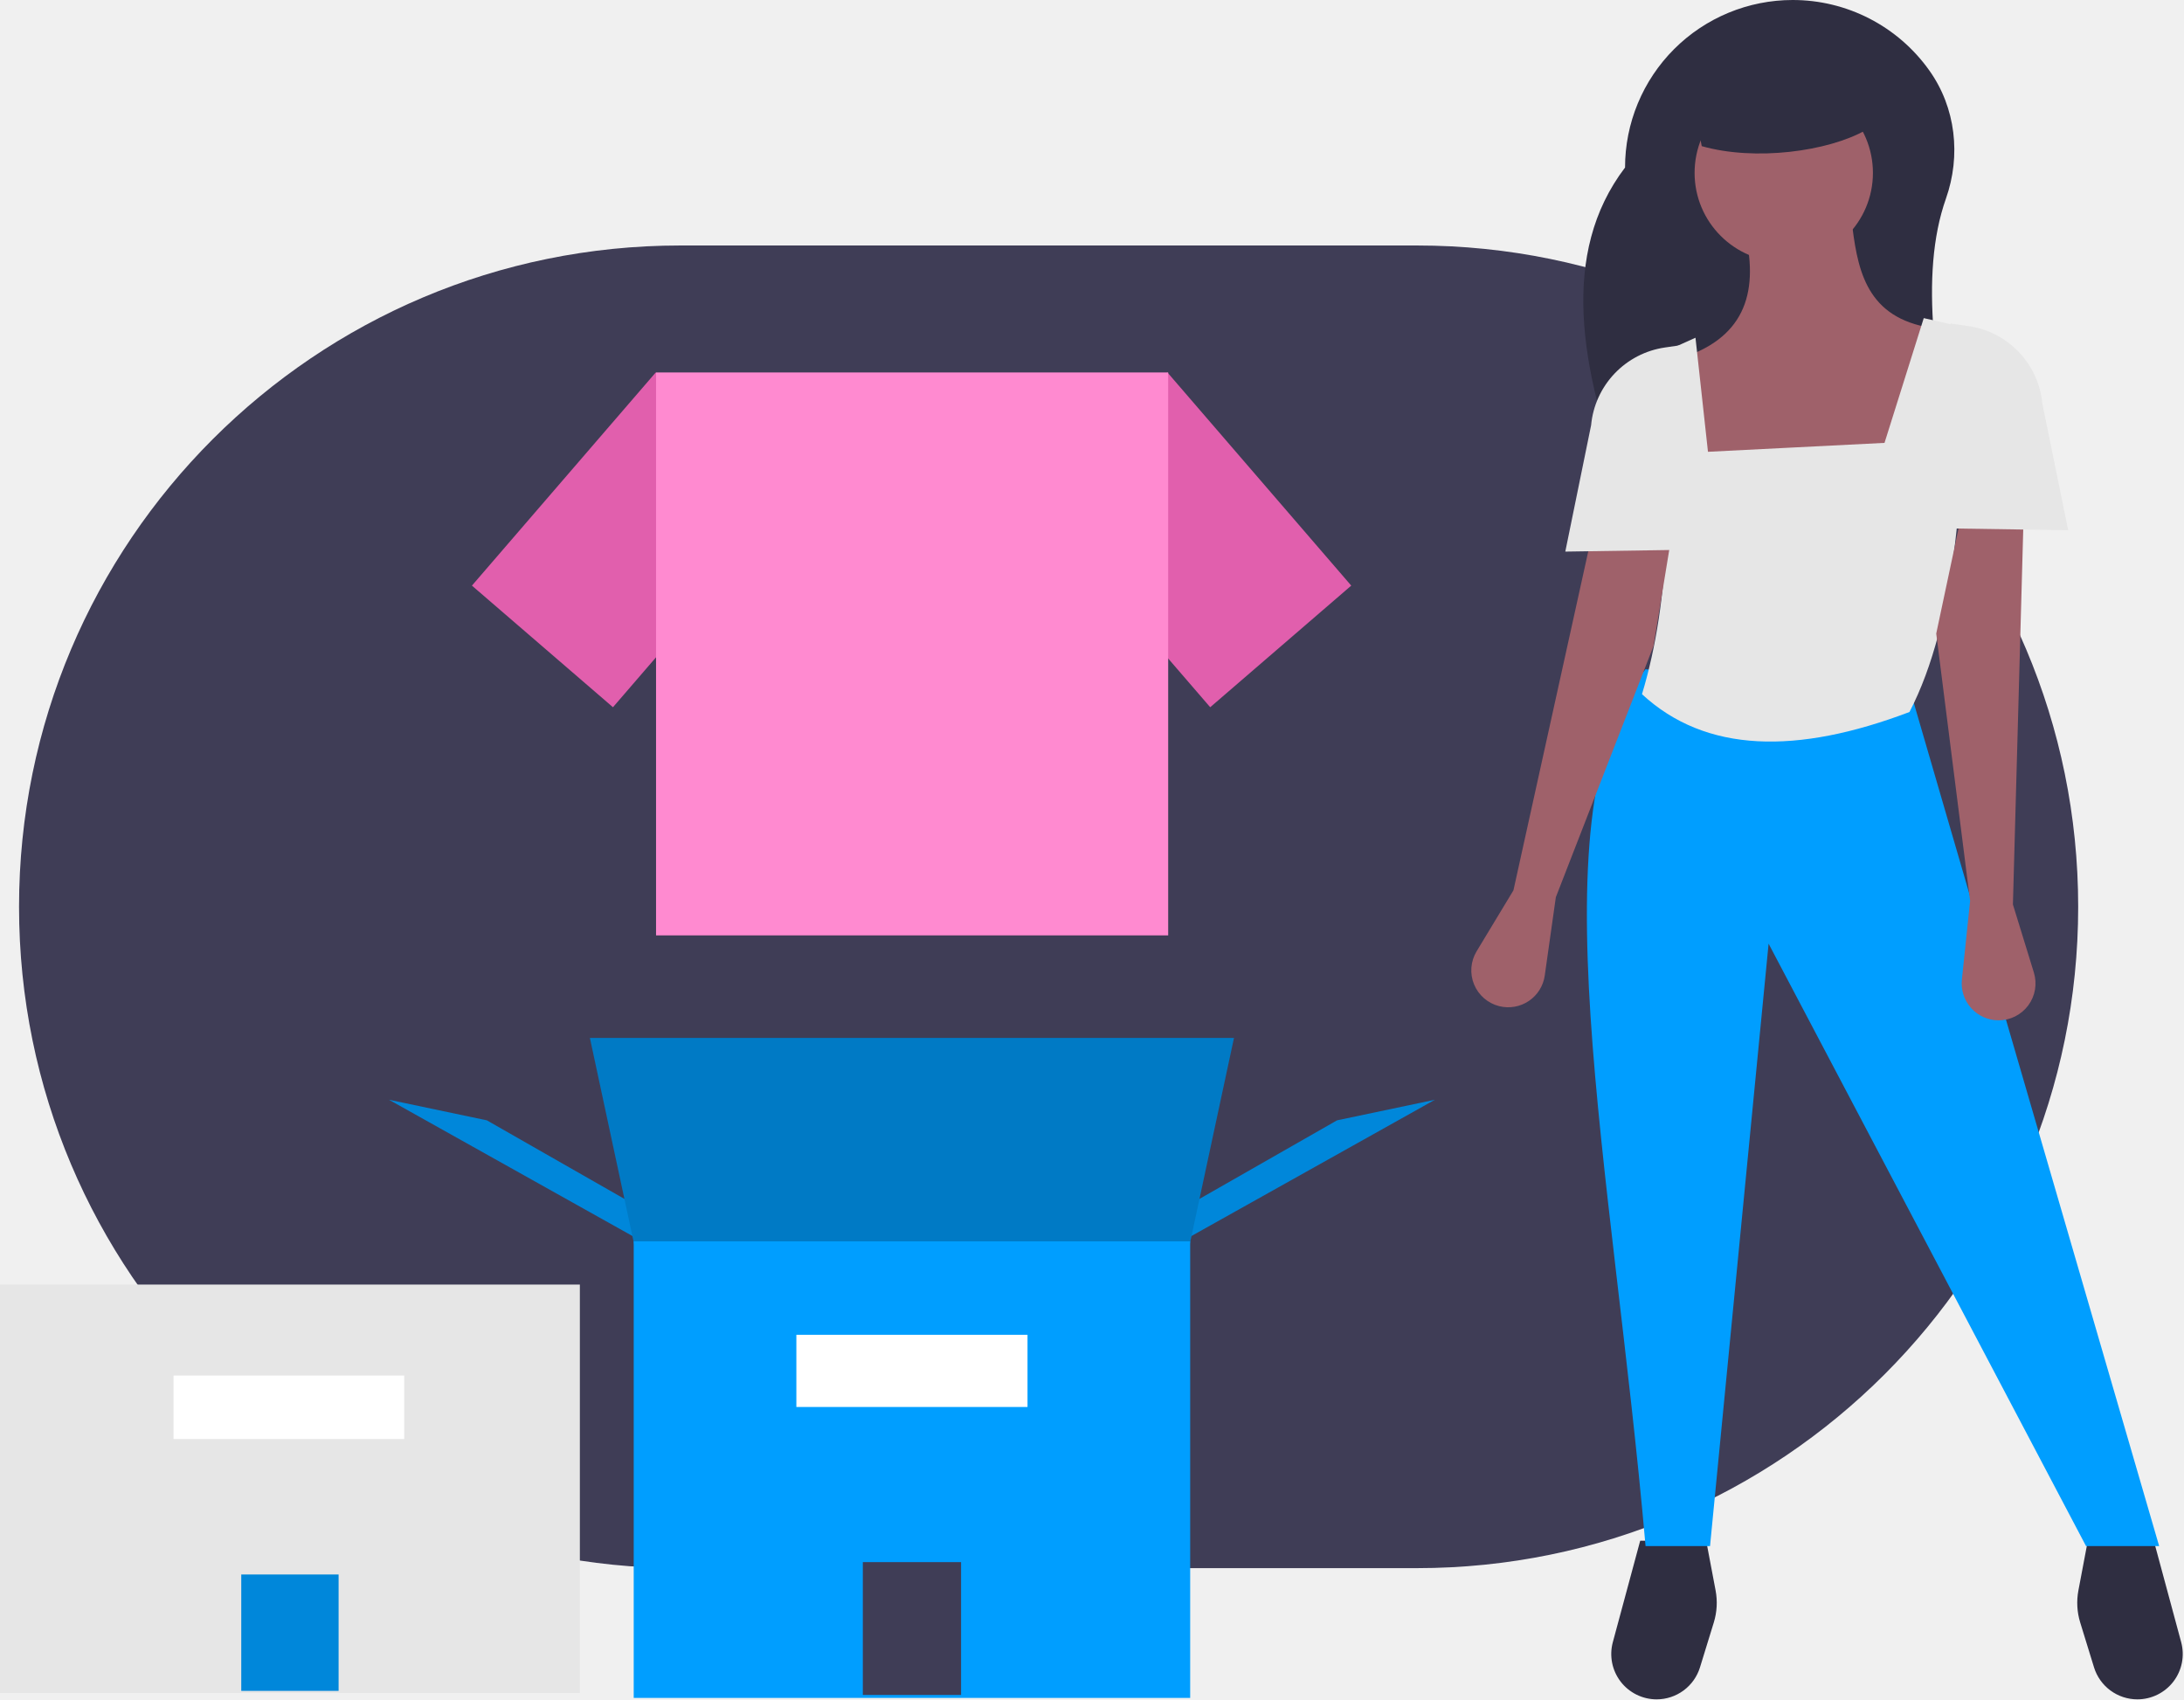
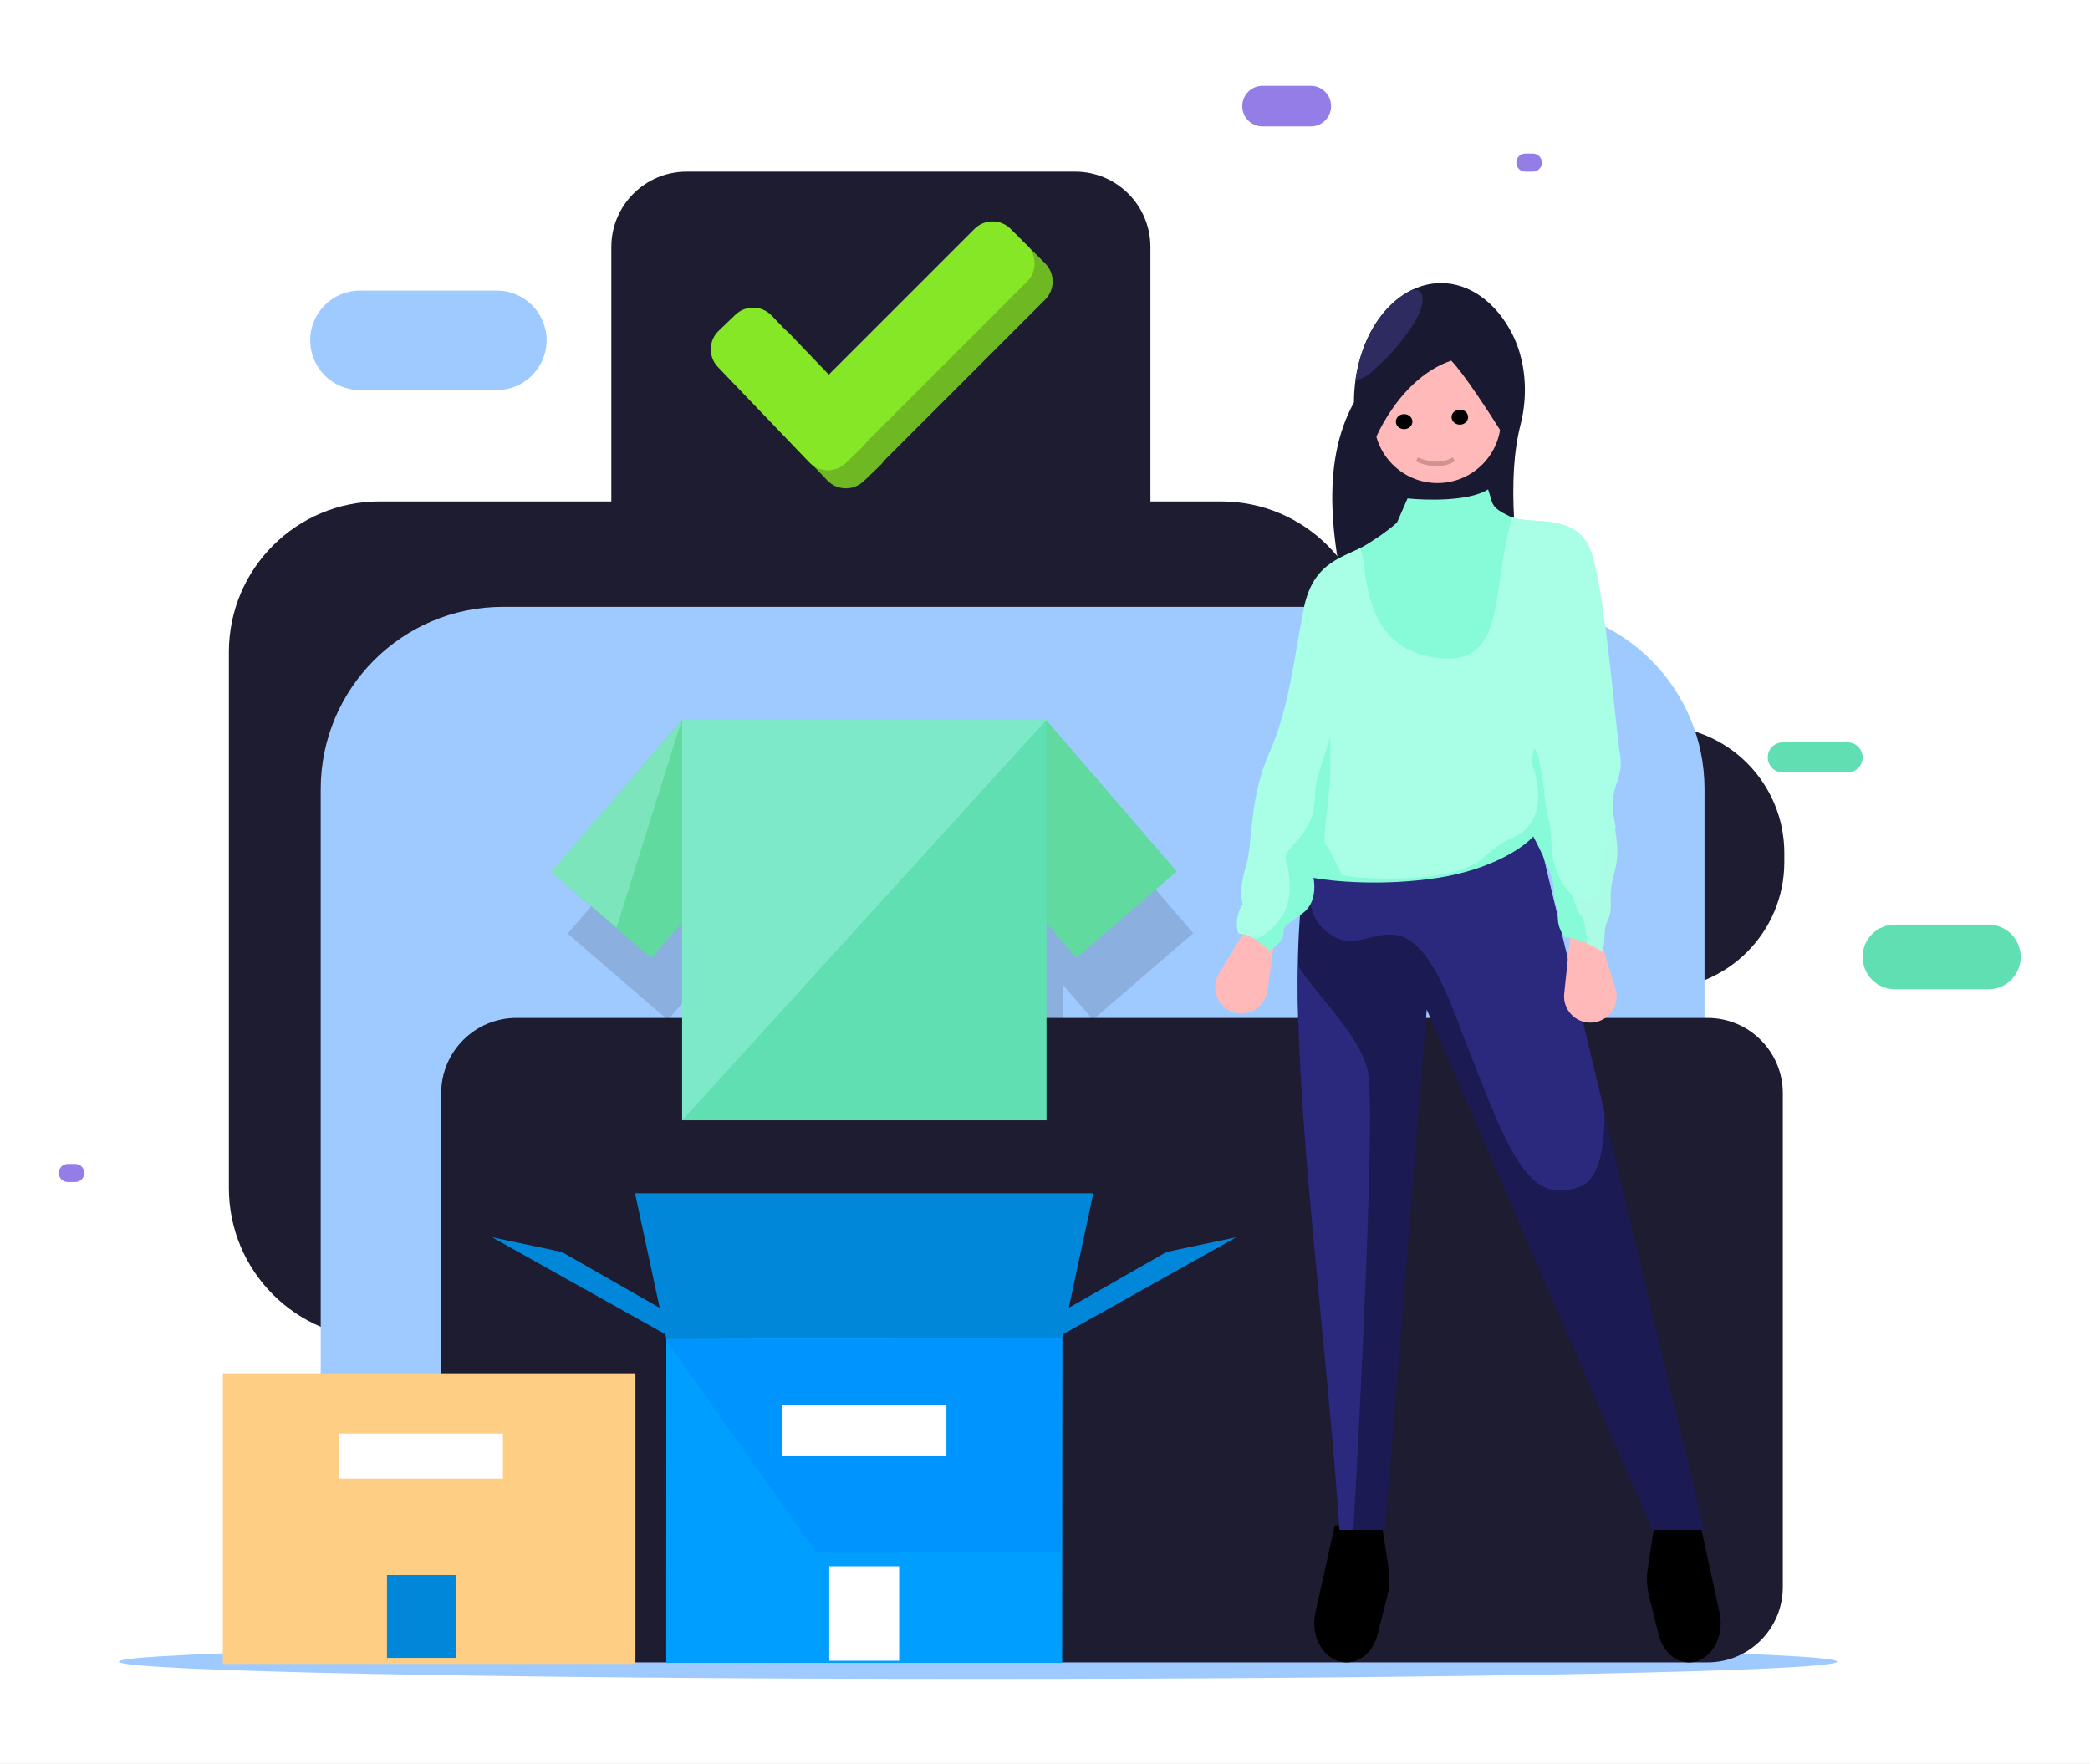
- <svg xmlns="http://www.w3.org/2000/svg" width="1032" height="803" viewBox="0 0 1032 803" fill="none">
-   <rect x="9" y="116" width="973" height="625" rx="312.5" fill="#3F3D56" />
-   <path d="M926.299 231.594H767.878C746.436 173.586 737.123 119.65 767.878 79.163C767.878 68.767 769.927 58.473 773.907 48.869C777.888 39.264 783.723 30.537 791.078 23.186C798.433 15.835 807.166 10.004 816.776 6.026C826.386 2.048 836.686 2.17619e-05 847.088 2.17619e-05H847.088C859.73 -0.009 872.19 3.009 883.424 8.803C894.659 14.596 904.34 22.996 911.658 33.298C924.176 50.869 926.684 73.519 919.506 93.86C906.713 130.114 914.524 179.583 926.299 231.594Z" fill="#2F2E41" />
-   <path d="M1009.97 803C1005.38 803 1000.92 801.531 997.231 798.809C993.543 796.087 990.825 792.255 989.477 787.876L982.95 766.677C981.44 761.771 981.15 756.572 982.104 751.529L986.55 728.048H1017.73L1030.67 775.996C1031.52 779.172 1031.64 782.503 1031 785.73C1030.36 788.956 1028.99 791.993 1026.99 794.604C1024.98 797.215 1022.41 799.331 1019.46 800.787C1016.51 802.243 1013.26 803 1009.97 803V803Z" fill="#2F2E41" />
-   <path d="M782.801 803C787.386 803 791.85 801.531 795.538 798.809C799.226 796.087 801.943 792.255 803.291 787.876L809.818 766.677C811.328 761.771 811.619 756.572 810.664 751.529L806.219 728.048H775.04L762.103 775.996C761.246 779.172 761.132 782.503 761.77 785.73C762.408 788.956 763.781 791.993 765.783 794.604C767.784 797.215 770.361 799.331 773.312 800.787C776.263 802.243 779.51 803 782.801 803V803Z" fill="#2F2E41" />
-   <path d="M1020.26 730.574H985.707L835.712 445.924L808.04 730.574H777.569C761.936 551.325 723.901 380.584 777.569 316.231L903.126 328.022L1020.26 730.574Z" fill="#009EFF" />
-   <path d="M842.875 123.798C866.145 123.798 885.008 104.945 885.008 81.69C885.008 58.434 866.145 39.581 842.875 39.581C819.605 39.581 800.742 58.434 800.742 81.69C800.742 104.945 819.605 123.798 842.875 123.798Z" fill="#9F616A" />
-   <path d="M902.283 243.806H808.747L792.736 169.695C823.799 160.524 831.204 139.194 824.758 110.744L875.318 107.375C878.183 130.293 883.426 151.661 915.765 155.379L902.283 243.806Z" fill="#9F616A" />
-   <path d="M902.283 336.443C849.215 356.581 806.043 355.952 775.883 328.022C789.493 283.167 790.308 227.931 784.31 167.169L801.163 159.589L807.062 213.488L890.486 209.277L909.024 150.326L927.563 154.537C928.984 227.628 924.604 293.381 902.283 336.443Z" fill="#E6E6E6" />
-   <path d="M951.158 427.396L961.066 459.579C961.868 462.186 962.048 464.945 961.589 467.634C961.13 470.323 960.047 472.867 958.425 475.061C956.803 477.256 954.689 479.039 952.252 480.268C949.815 481.497 947.124 482.137 944.395 482.137V482.137C941.951 482.137 939.535 481.624 937.303 480.631C935.07 479.638 933.071 478.187 931.436 476.373C929.8 474.559 928.564 472.422 927.808 470.099C927.052 467.777 926.793 465.322 927.047 462.894L930.934 425.712L914.923 299.388L926.72 243.805H956.213L951.158 427.396Z" fill="#9F616A" />
-   <path d="M715.147 420.703L697.735 449.529C696.324 451.864 695.482 454.498 695.275 457.218C695.068 459.938 695.503 462.668 696.545 465.19C697.587 467.711 699.206 469.953 701.272 471.735C703.339 473.517 705.795 474.79 708.443 475.451C710.814 476.042 713.282 476.129 715.689 475.706C718.095 475.283 720.386 474.359 722.413 472.995C724.439 471.631 726.156 469.856 727.453 467.786C728.749 465.716 729.596 463.397 729.938 460.979L735.177 423.964L781.324 305.276L790.63 248.437L754.732 241.354L715.147 420.703Z" fill="#9F616A" />
-   <path d="M977.28 250.543L921.664 249.701V152.852L930.227 154.1C939.316 155.425 947.695 159.765 954.017 166.424C960.338 173.083 964.236 181.673 965.083 190.813L977.28 250.543Z" fill="#E6E6E6" />
-   <path d="M739.648 260.649L795.264 259.806V162.958L786.701 164.206C777.613 165.531 769.234 169.871 762.912 176.53C756.59 183.189 752.692 191.779 751.846 200.919L739.648 260.649Z" fill="#E6E6E6" />
-   <path d="M881.637 61.478C863.74 71.598 829.344 76.228 804.112 69.057L795.686 25.265H879.109L881.637 61.478Z" fill="#2F2E41" />
-   <path d="M274 607H0V800H274V607Z" fill="#E6E6E6" />
-   <path d="M160 744H114V799H160V744Z" fill="#0087DA" />
-   <path d="M556.304 587.799L563.608 568.333L631.779 529.401L678.038 519.669L556.304 587.799Z" fill="#0087DA" />
-   <path d="M305.533 587.799L298.229 568.333L230.058 529.401L183.798 519.669L305.533 587.799Z" fill="#0087DA" />
-   <path d="M561.174 592.664H300.663L278.751 490.47H583.086L561.174 592.664Z" fill="#0087DA" />
-   <path opacity="0.1" d="M561.174 592.664H300.663L278.751 490.47H583.086L561.174 592.664Z" fill="black" />
-   <path d="M562.391 586.581H299.446V802.318H562.391V586.581Z" fill="#009EFF" />
-   <path d="M454.129 738.155H407.708V800.921H454.129V738.155Z" fill="#3F3D56" />
-   <path d="M485.53 630.734H376.306V664.846H485.53V630.734Z" fill="white" />
-   <path d="M191 650H82V680H191V650Z" fill="white" />
-   <rect x="309.855" y="176" width="88" height="133" transform="rotate(40.7719 309.855 176)" fill="#E15FAD" />
-   <rect width="88" height="133" transform="matrix(-0.757316 0.653049 0.653049 0.757316 551.644 176)" fill="#E15FAD" />
-   <rect x="310" y="176" width="242" height="266" fill="#FF8AD0" />
+ <svg xmlns="http://www.w3.org/2000/svg" width="1388" height="1171" viewBox="0 0 1388 1171" fill="none">
+   <g clip-path="url(#clip0)">
+     <rect width="1388" height="1171" fill="white" />
+     <rect width="17" height="12" rx="6" transform="matrix(-1 0 0 1 56 773)" fill="#957DE7" />
+     <ellipse cx="649.5" cy="1103.5" rx="570.5" ry="11.5" fill="#9FCAFF" />
+     <g style="mix-blend-mode:overlay">
+       <path d="M999.5 251.5C1006.5 247.5 1029 225 1022.5 216C1022.5 214.167 1022 210.1 1020 208.5C1017.5 206.5 975.5 187 963.5 195.5C951.5 204 934.5 227.5 924 257.5C913.5 287.5 911.5 344.5 911 362.5C910.6 376.9 921.833 390.5 927.5 395.5C930.333 394.5 935.7 388.8 934.5 374C933 355.5 942.5 302.5 948.5 292.5C954.5 282.5 992.5 255.5 999.5 251.5Z" fill="white" />
+     </g>
+     <rect x="152" y="333" width="759" height="556" rx="100" fill="#1E1C31" />
+     <rect x="1016" y="482" width="169" height="175" rx="84.5" fill="#1E1C31" />
+     <rect x="206" y="193" width="157" height="66" rx="33" fill="#9FCAFF" />
+     <rect x="213" y="403" width="919" height="698" rx="121" fill="#9FCAFF" />
+     <rect x="406" y="114" width="358" height="282" rx="50" fill="#1E1C31" />
+     <rect x="293" y="676" width="891" height="428" rx="50" fill="#1E1C31" />
+     <path d="M422 912H148V1105H422V912Z" fill="#FFCE85" />
+     <path d="M303 1046H257V1101H303V1046Z" fill="#0087DA" />
+     <path d="M699.304 889.799L706.608 870.333L774.779 831.401L821.038 821.669L699.304 889.799Z" fill="#0087DA" />
+     <path d="M448.533 889.799L441.229 870.333L373.058 831.401L326.798 821.669L448.533 889.799Z" fill="#0087DA" />
+     <path d="M705.5 888.5L442.5 889L421.751 792.47H726.086L705.5 888.5Z" fill="#0087DA" />
+     <path d="M705.5 888.5L442.5 889L442.446 1104.32H705.391L705.5 888.5Z" fill="#009EFF" />
+     <path d="M597.129 1040.16H550.708V1102.92H597.129V1040.16Z" fill="white" />
+     <path d="M628.53 932.734H519.306V966.846H628.53V932.734Z" fill="white" />
+     <path d="M334 952H225V982H334V952Z" fill="white" />
+     <g opacity="0.15">
+       <rect x="463.992" y="519.118" width="87.819" height="133.21" transform="rotate(40.7719 463.992 519.118)" fill="#1E1C31" />
+       <rect width="88" height="133" transform="matrix(-0.757316 0.653049 0.653049 0.757316 705.644 519)" fill="#1E1C31" />
+       <rect x="464" y="519" width="242" height="266" fill="#1E1C31" />
+     </g>
+     <rect x="452.992" y="478.118" width="87.819" height="133.21" transform="rotate(40.7719 452.992 478.118)" fill="#60DA9F" />
+     <rect width="88" height="133" transform="matrix(-0.757316 0.653049 0.653049 0.757316 694.644 478)" fill="#60DA9F" />
+     <rect x="453" y="478" width="242" height="266" fill="#60E0B2" />
+     <g style="mix-blend-mode:overlay" opacity="0.1">
+       <path d="M542.12 1031L442 889.706L705 889L704.5 1031H542.12Z" fill="black" />
+     </g>
+     <path d="M1014.77 420H899.17C883.524 361.89 876.728 307.859 899.17 267.302C899.17 256.888 900.665 246.576 903.57 236.954C906.475 227.333 910.733 218.591 916.1 211.227C921.468 203.863 927.84 198.022 934.853 194.037C941.865 190.051 949.382 188 956.973 188H956.973C966.198 187.991 975.29 191.014 983.488 196.818C991.686 202.622 998.751 211.036 1004.09 221.357C1013.23 238.958 1015.06 261.648 1009.82 282.025C1000.48 318.342 1006.18 367.897 1014.77 420Z" fill="#1A1932" />
+     <path d="M1121.7 1104C1117.2 1104 1112.81 1102.22 1109.18 1098.91C1105.56 1095.61 1102.89 1090.95 1101.56 1085.64L1095.15 1059.9C1093.66 1053.94 1093.38 1047.63 1094.32 1041.51L1098.69 1013H1129.33L1142.05 1071.21C1142.89 1075.07 1143 1079.11 1142.37 1083.03C1141.75 1086.95 1140.4 1090.64 1138.43 1093.81C1136.46 1096.98 1133.93 1099.55 1131.03 1101.31C1128.13 1103.08 1124.94 1104 1121.7 1104V1104Z" fill="black" />
+     <path d="M894.277 1104C898.875 1104 903.353 1102.22 907.051 1098.91C910.75 1095.61 913.476 1090.95 914.828 1085.64L921.374 1059.9C922.889 1053.94 923.18 1047.63 922.223 1041.51L917.765 1013H886.493L873.516 1071.21C872.657 1075.07 872.543 1079.11 873.183 1083.03C873.823 1086.95 875.2 1090.64 877.208 1093.81C879.215 1096.98 881.799 1099.55 884.759 1101.31C887.719 1103.08 890.976 1104 894.277 1104V1104Z" fill="black" />
+     <path d="M1131.77 1016H1097.28L947.509 670.443L919.879 1016H889.453C873.844 798.396 835.866 591.122 889.453 513L1014.82 527.313L1131.77 1016Z" fill="#1B1A52" />
+     <path d="M954.65 320.798C977.919 320.798 996.783 301.945 996.783 278.69C996.783 255.434 977.919 236.582 954.65 236.582C931.38 236.582 912.517 255.434 912.517 278.69C912.517 301.945 931.38 320.798 954.65 320.798Z" fill="#FFB9B9" />
+     <mask id="mask0" mask-type="alpha" maskUnits="userSpaceOnUse" x="862" y="513" width="270" height="503">
+       <path d="M1132 1016H1097.5L947.734 670.443L920.104 1016H889.678C874.069 798.396 836.091 591.122 889.678 513L1015.05 527.313L1132 1016Z" fill="#5D5AE8" />
+     </mask>
+     <g mask="url(#mask0)">
+       <path d="M898.5 1021L885.5 1018C853.333 884.167 791.6 607.1 802 569.5C815 522.5 849 494.5 865.5 485C882 475.5 923.5 485.5 939 485C951.4 484.6 1008.17 506.833 1035 518L1049.5 627C1061.67 676 1078.7 776.8 1049.5 788C1013 802 1001 763 965.5 671.5C930 580 908.5 646 878.5 616.5C848.5 587 908.5 515 902.5 507C896.5 499 891.5 507 878.5 515C865.5 523 860.5 609.5 857.5 627C854.5 644.5 902.5 681 908.5 712C913.3 736.8 903.833 928.333 898.5 1021Z" fill="#2B297D" />
+     </g>
+     <path d="M1062.93 624.396L1072.84 656.579C1073.64 659.186 1073.82 661.945 1073.36 664.634C1072.91 667.323 1071.82 669.867 1070.2 672.061C1068.58 674.256 1066.46 676.039 1064.03 677.268C1061.59 678.497 1058.9 679.137 1056.17 679.137V679.137C1053.73 679.137 1051.31 678.624 1049.08 677.631C1046.85 676.638 1044.85 675.187 1043.21 673.373C1041.58 671.559 1040.34 669.422 1039.58 667.099C1038.83 664.777 1038.57 662.322 1038.82 659.894L1042.71 622.712L1026.7 496.388L1038.5 440.805H1067.99L1062.93 624.396Z" fill="#FFB9B9" />
+     <path d="M826.922 617.703L809.51 646.529C808.099 648.864 807.257 651.498 807.05 654.218C806.843 656.938 807.278 659.668 808.32 662.19C809.361 664.711 810.981 666.953 813.047 668.735C815.114 670.517 817.57 671.79 820.218 672.451C822.589 673.042 825.057 673.129 827.464 672.706C829.87 672.283 832.161 671.359 834.188 669.995C836.214 668.631 837.931 666.856 839.227 664.786C840.524 662.716 841.371 660.397 841.713 657.979L846.952 620.964L893.099 502.276L902.405 445.437L866.507 438.354L826.922 617.703Z" fill="#FFB9B9" />
+     <path d="M963.775 239.5C971.775 247.5 989.775 275.167 997.775 288H1001.27V268.5C995.942 258.833 983.375 238 975.775 232C966.275 224.5 942.275 223 930.775 225.5C919.275 228 902.775 257.5 899.275 268.5C895.775 279.5 904.775 323.5 908.275 306.5C911.775 289.5 931.275 250.5 963.775 239.5Z" fill="#1A1932" />
+     <path d="M988.275 325C975.875 333 947.442 332.333 934.775 331L927.775 347C925.942 348.833 919.375 354.3 907.775 361.5C893.275 370.5 872.275 371.5 865.775 404.5C859.275 437.5 856.275 470 842.775 500.5C829.275 531 832.275 560 827.275 576C823.275 588.8 824.275 597.667 825.275 600.5C823.275 603.167 819.875 610.8 822.275 620C830.275 620 839.275 627.667 842.775 631.5C845.942 629.667 852.275 624.8 852.275 620C852.275 614 855.775 614 865.775 606C873.775 599.6 873.442 588 872.275 583C884.608 585.333 918.375 588.6 954.775 583C991.175 577.4 1012.27 562.333 1018.27 555.5C1022.94 564.167 1032.17 583.2 1031.77 590C1031.37 596.8 1033.94 603.5 1035.27 606C1034.27 608.5 1033.67 615.3 1039.27 622.5C1041.77 622 1057.77 626.5 1062.77 631.5C1067.27 629.5 1063.77 619 1067.77 611C1071.77 603 1067.77 596 1071.27 583C1074.77 570 1075.27 564 1071.27 543C1067.27 522 1078.27 519 1075.27 500.5C1072.27 482 1065.77 397 1056.77 368C1047.77 339 1016.27 349.5 1002.77 343C989.275 336.5 991.775 335 988.275 325Z" fill="#87FBD8" />
+     <ellipse cx="969.5" cy="277" rx="5.5" ry="5" fill="black" />
+     <ellipse cx="932.5" cy="280" rx="5.5" ry="5" fill="black" />
+     <path d="M941 305C945.5 307.333 956.7 310.6 965.5 305" stroke="#D19292" stroke-width="3" />
+     <g style="mix-blend-mode:overlay" opacity="0.3">
+       <path d="M453 744L695 478H453V744Z" fill="white" />
+     </g>
+     <g style="mix-blend-mode:overlay" opacity="0.3">
+       <path d="M409.5 616L452.5 479L366 579L409.5 616Z" fill="white" />
+     </g>
+     <mask id="mask1" mask-type="alpha" maskUnits="userSpaceOnUse" x="807" y="188" width="336" height="916">
+       <path d="M1014.77 420H899.17C883.524 361.89 876.728 307.859 899.17 267.302C899.17 256.888 900.665 246.576 903.57 236.954C906.475 227.333 910.733 218.591 916.1 211.227C921.468 203.863 927.84 198.022 934.853 194.037C941.865 190.051 949.382 188 956.973 188H956.973C966.198 187.991 975.29 191.014 983.488 196.818C991.686 202.622 998.751 211.036 1004.09 221.357C1013.23 238.958 1015.06 261.648 1009.82 282.025C1000.48 318.342 1006.18 367.897 1014.77 420Z" fill="#2F2E41" />
+       <path d="M1121.7 1104C1117.2 1104 1112.81 1102.22 1109.18 1098.91C1105.56 1095.61 1102.89 1090.95 1101.56 1085.64L1095.15 1059.9C1093.66 1053.94 1093.38 1047.63 1094.32 1041.51L1098.69 1013H1129.33L1142.05 1071.21C1142.89 1075.07 1143 1079.11 1142.37 1083.03C1141.75 1086.95 1140.4 1090.64 1138.43 1093.81C1136.46 1096.98 1133.93 1099.55 1131.03 1101.31C1128.13 1103.08 1124.94 1104 1121.7 1104V1104Z" fill="black" />
+       <path d="M894.277 1104C898.875 1104 903.353 1102.22 907.051 1098.91C910.75 1095.61 913.476 1090.95 914.828 1085.64L921.374 1059.9C922.889 1053.94 923.18 1047.63 922.223 1041.51L917.765 1013H886.493L873.516 1071.21C872.657 1075.07 872.543 1079.11 873.183 1083.03C873.823 1086.95 875.2 1090.64 877.208 1093.81C879.215 1096.98 881.799 1099.55 884.759 1101.31C887.719 1103.08 890.976 1104 894.277 1104V1104Z" fill="black" />
+       <path d="M1131.77 1016H1097.28L947.509 670.443L919.879 1016H889.453C873.844 798.396 835.866 591.122 889.453 513L1014.82 527.313L1131.77 1016Z" fill="#1B1A52" />
+       <path d="M954.65 320.798C977.919 320.798 996.783 301.945 996.783 278.69C996.783 255.434 977.919 236.582 954.65 236.582C931.38 236.582 912.517 255.434 912.517 278.69C912.517 301.945 931.38 320.798 954.65 320.798Z" fill="#FFB9B9" />
+       <path d="M1062.93 624.396L1072.84 656.579C1073.64 659.186 1073.82 661.945 1073.36 664.634C1072.91 667.323 1071.82 669.867 1070.2 672.061C1068.58 674.256 1066.46 676.039 1064.03 677.268C1061.59 678.497 1058.9 679.137 1056.17 679.137V679.137C1053.73 679.137 1051.31 678.624 1049.08 677.631C1046.85 676.638 1044.85 675.187 1043.21 673.373C1041.58 671.559 1040.34 669.422 1039.58 667.099C1038.83 664.777 1038.57 662.322 1038.82 659.894L1042.71 622.712L1026.7 496.388L1038.5 440.805H1067.99L1062.93 624.396Z" fill="#FFB9B9" />
+       <path d="M826.922 617.703L809.51 646.529C808.099 648.864 807.257 651.498 807.05 654.218C806.843 656.938 807.278 659.668 808.32 662.19C809.361 664.711 810.981 666.953 813.047 668.735C815.114 670.517 817.57 671.79 820.218 672.451C822.589 673.042 825.057 673.129 827.464 672.706C829.87 672.283 832.161 671.359 834.188 669.995C836.214 668.631 837.931 666.856 839.227 664.786C840.524 662.716 841.371 660.397 841.713 657.979L846.952 620.964L893.099 502.276L902.405 445.437L866.507 438.354L826.922 617.703Z" fill="#FFB9B9" />
+       <path d="M963.775 239.5C971.775 247.5 989.775 275.167 997.775 288H1001.27V268.5C995.942 258.833 983.375 238 975.775 232C966.275 224.5 942.275 223 930.775 225.5C919.275 228 902.775 257.5 899.275 268.5C895.775 279.5 904.775 323.5 908.275 306.5C911.775 289.5 931.275 250.5 963.775 239.5Z" fill="#2F2E41" />
+       <path d="M988.275 325C975.875 333 947.442 332.333 934.775 331L927.775 347C925.942 348.833 919.375 354.3 907.775 361.5C893.275 370.5 872.275 371.5 865.775 404.5C859.275 437.5 856.275 470 842.775 500.5C829.275 531 832.275 560 827.275 576C823.275 588.8 824.275 597.667 825.275 600.5C823.275 603.167 819.875 610.8 822.275 620C830.275 620 839.275 627.667 842.775 631.5C845.942 629.667 852.275 624.8 852.275 620C852.275 614 855.775 614 865.775 606C873.775 599.6 873.442 588 872.275 583C884.608 585.333 918.375 588.6 954.775 583C991.175 577.4 1012.27 562.333 1018.27 555.5C1022.94 564.167 1032.17 583.2 1031.77 590C1031.37 596.8 1033.94 603.5 1035.27 606C1034.27 608.5 1033.67 615.3 1039.27 622.5C1041.77 622 1057.77 626.5 1062.77 631.5C1067.27 629.5 1063.77 619 1067.77 611C1071.77 603 1067.77 596 1071.27 583C1074.77 570 1075.27 564 1071.27 543C1067.27 522 1078.27 519 1075.27 500.5C1072.27 482 1065.77 397 1056.77 368C1047.77 339 1016.27 349.5 1002.77 343C989.275 336.5 991.775 335 988.275 325Z" fill="#87AEFB" />
+     </mask>
+     <g mask="url(#mask1)">
+       <path d="M944 204C947 192 941 189 927.5 196L926.5 195.5L910 202C905.5 207 896.4 221.8 896 241C895.5 265 915 243 919 239.5C923 236 941 216 944 204Z" fill="#2D2B60" />
+       <g style="mix-blend-mode:overlay" opacity="0.3">
+         <path d="M859.5 510.5C864.5 491.5 861.5 422.5 878 379.5C868.167 387.5 846.6 410 839 436C829.5 468.5 818.5 524 818.5 553.5V620C821.5 619.667 827.9 616.9 829.5 608.5C831.5 598 838.5 583 839 573.5C839.5 564 854.5 529.5 859.5 510.5Z" fill="white" />
+       </g>
+       <g style="mix-blend-mode:overlay" opacity="0.3">
+         <path d="M1050 411C1048 384.5 1050 347.111 1013 346L1029 339.5C1046.83 344.667 1083.8 359.6 1089 378C1095.5 401 1104 495.5 1102 530.5C1100 565.5 1081.5 621 1078 626.5C1075.2 630.9 1067.5 632 1064 632L1054 626.5C1053.67 621.167 1052.4 610 1050 608C1047 605.5 1043.5 592.5 1041 583C1038.5 573.5 1043.5 580 1047.5 563.5C1051.5 547 1036.5 541.5 1035 501C1033.5 460.5 1052 437.5 1050 411Z" fill="white" />
+       </g>
+     </g>
+     <rect x="512.672" y="209.269" width="121.745" height="49.413" rx="17" transform="rotate(46.2125 512.672 209.269)" fill="#6EB923" />
+     <rect x="706.122" y="186.94" width="202.489" height="49.413" rx="17" transform="rotate(135 706.122 186.94)" fill="#6EB923" />
+     <rect x="500.672" y="197.269" width="121.745" height="49.413" rx="17" transform="rotate(46.2125 500.672 197.269)" fill="#86E726" />
+     <rect x="694.122" y="174.94" width="202.489" height="49.413" rx="17" transform="rotate(135 694.122 174.94)" fill="#86E726" />
+     <rect x="1174" y="493" width="63" height="20" rx="10" fill="#60E0B2" />
+     <rect x="1237" y="614" width="105" height="43" rx="21.5" fill="#60E0B2" />
+     <rect width="59" height="27" rx="13.5" transform="matrix(-1 0 0 1 884 57)" fill="#957DE7" />
+     <rect width="17" height="12" rx="6" transform="matrix(-1 0 0 1 1024 102)" fill="#957DE7" />
+     <mask id="mask2" mask-type="alpha" maskUnits="userSpaceOnUse" x="822" y="325" width="255" height="307">
+       <path d="M988.825 325C976.425 333 947.992 332.333 935.325 331L928.325 347C926.492 348.833 919.925 354.3 908.325 361.5C893.825 370.5 872.825 371.5 866.325 404.5C859.825 437.5 856.825 470 843.325 500.5C829.825 531 832.825 560 827.825 576C823.825 588.8 824.825 597.667 825.825 600.5C823.825 603.167 820.425 610.8 822.825 620C830.825 620 839.825 627.667 843.325 631.5C846.492 629.667 852.825 624.8 852.825 620C852.825 614 856.325 614 866.325 606C874.325 599.6 873.992 588 872.825 583C885.159 585.333 918.925 588.6 955.325 583C991.725 577.4 1012.83 562.333 1018.83 555.5C1023.49 564.167 1032.73 583.2 1032.33 590C1031.93 596.8 1034.49 603.5 1035.83 606C1034.83 608.5 1034.23 615.3 1039.83 622.5C1042.33 622 1058.33 626.5 1063.33 631.5C1067.83 629.5 1064.33 619 1068.33 611C1072.33 603 1068.33 596 1071.83 583C1075.33 570 1075.83 564 1071.83 543C1067.83 522 1078.83 519 1075.83 500.5C1072.83 482 1066.33 397 1057.33 368C1048.33 339 1016.83 349.5 1003.33 343C989.825 336.5 992.325 335 988.825 325Z" fill="#87AEFB" />
+     </mask>
+     <g mask="url(#mask2)">
+       <path d="M832.5 623C830.9 621.4 819.167 620.667 813.5 620.5C816.333 587.833 823.4 517.1 829 495.5C836 468.5 856.5 382.5 862 370C867.5 357.5 895.5 355 902.5 363C909.5 371 900.5 428 951.5 436.5C1002.5 445 989.5 391 1004.5 343C1019.5 295 1011 341.5 1027.5 341C1044 340.5 1052.5 347 1061 350C1069.5 353 1089.5 438 1090 460C1090.5 482 1080.5 527 1073.5 548.5C1066.5 570 1066.5 551 1065.5 563C1064.5 575 1064 585.5 1061 593.5C1058 601.5 1052.5 598 1047 596C1041.5 594 1031.5 581 1030.5 563C1029.5 545 1029.5 549 1027.5 540.5C1025.5 532 1026 522 1022 504.5C1018.8 490.5 1017.67 500.667 1017.5 507.5C1020.5 515.167 1024.7 533.4 1017.5 545C1008.5 559.5 1005.5 551 984.5 570C963.5 589 893.5 583 891.5 581C889.5 579 883.5 563.5 880.5 561C877.5 558.5 883.5 529.5 883.5 511V489.5C881.833 494.333 877.8 506.5 875 516.5C871.5 529 876.5 541.5 862 557.5C847.5 573.5 856.5 566.5 856.5 590C856.5 613.5 834.5 625 832.5 623Z" fill="#A9FFE5" />
+     </g>
+   </g>
+   <defs>
+     <clipPath id="clip0">
+       <rect width="1388" height="1171" fill="white" />
+     </clipPath>
+   </defs>
</svg>
